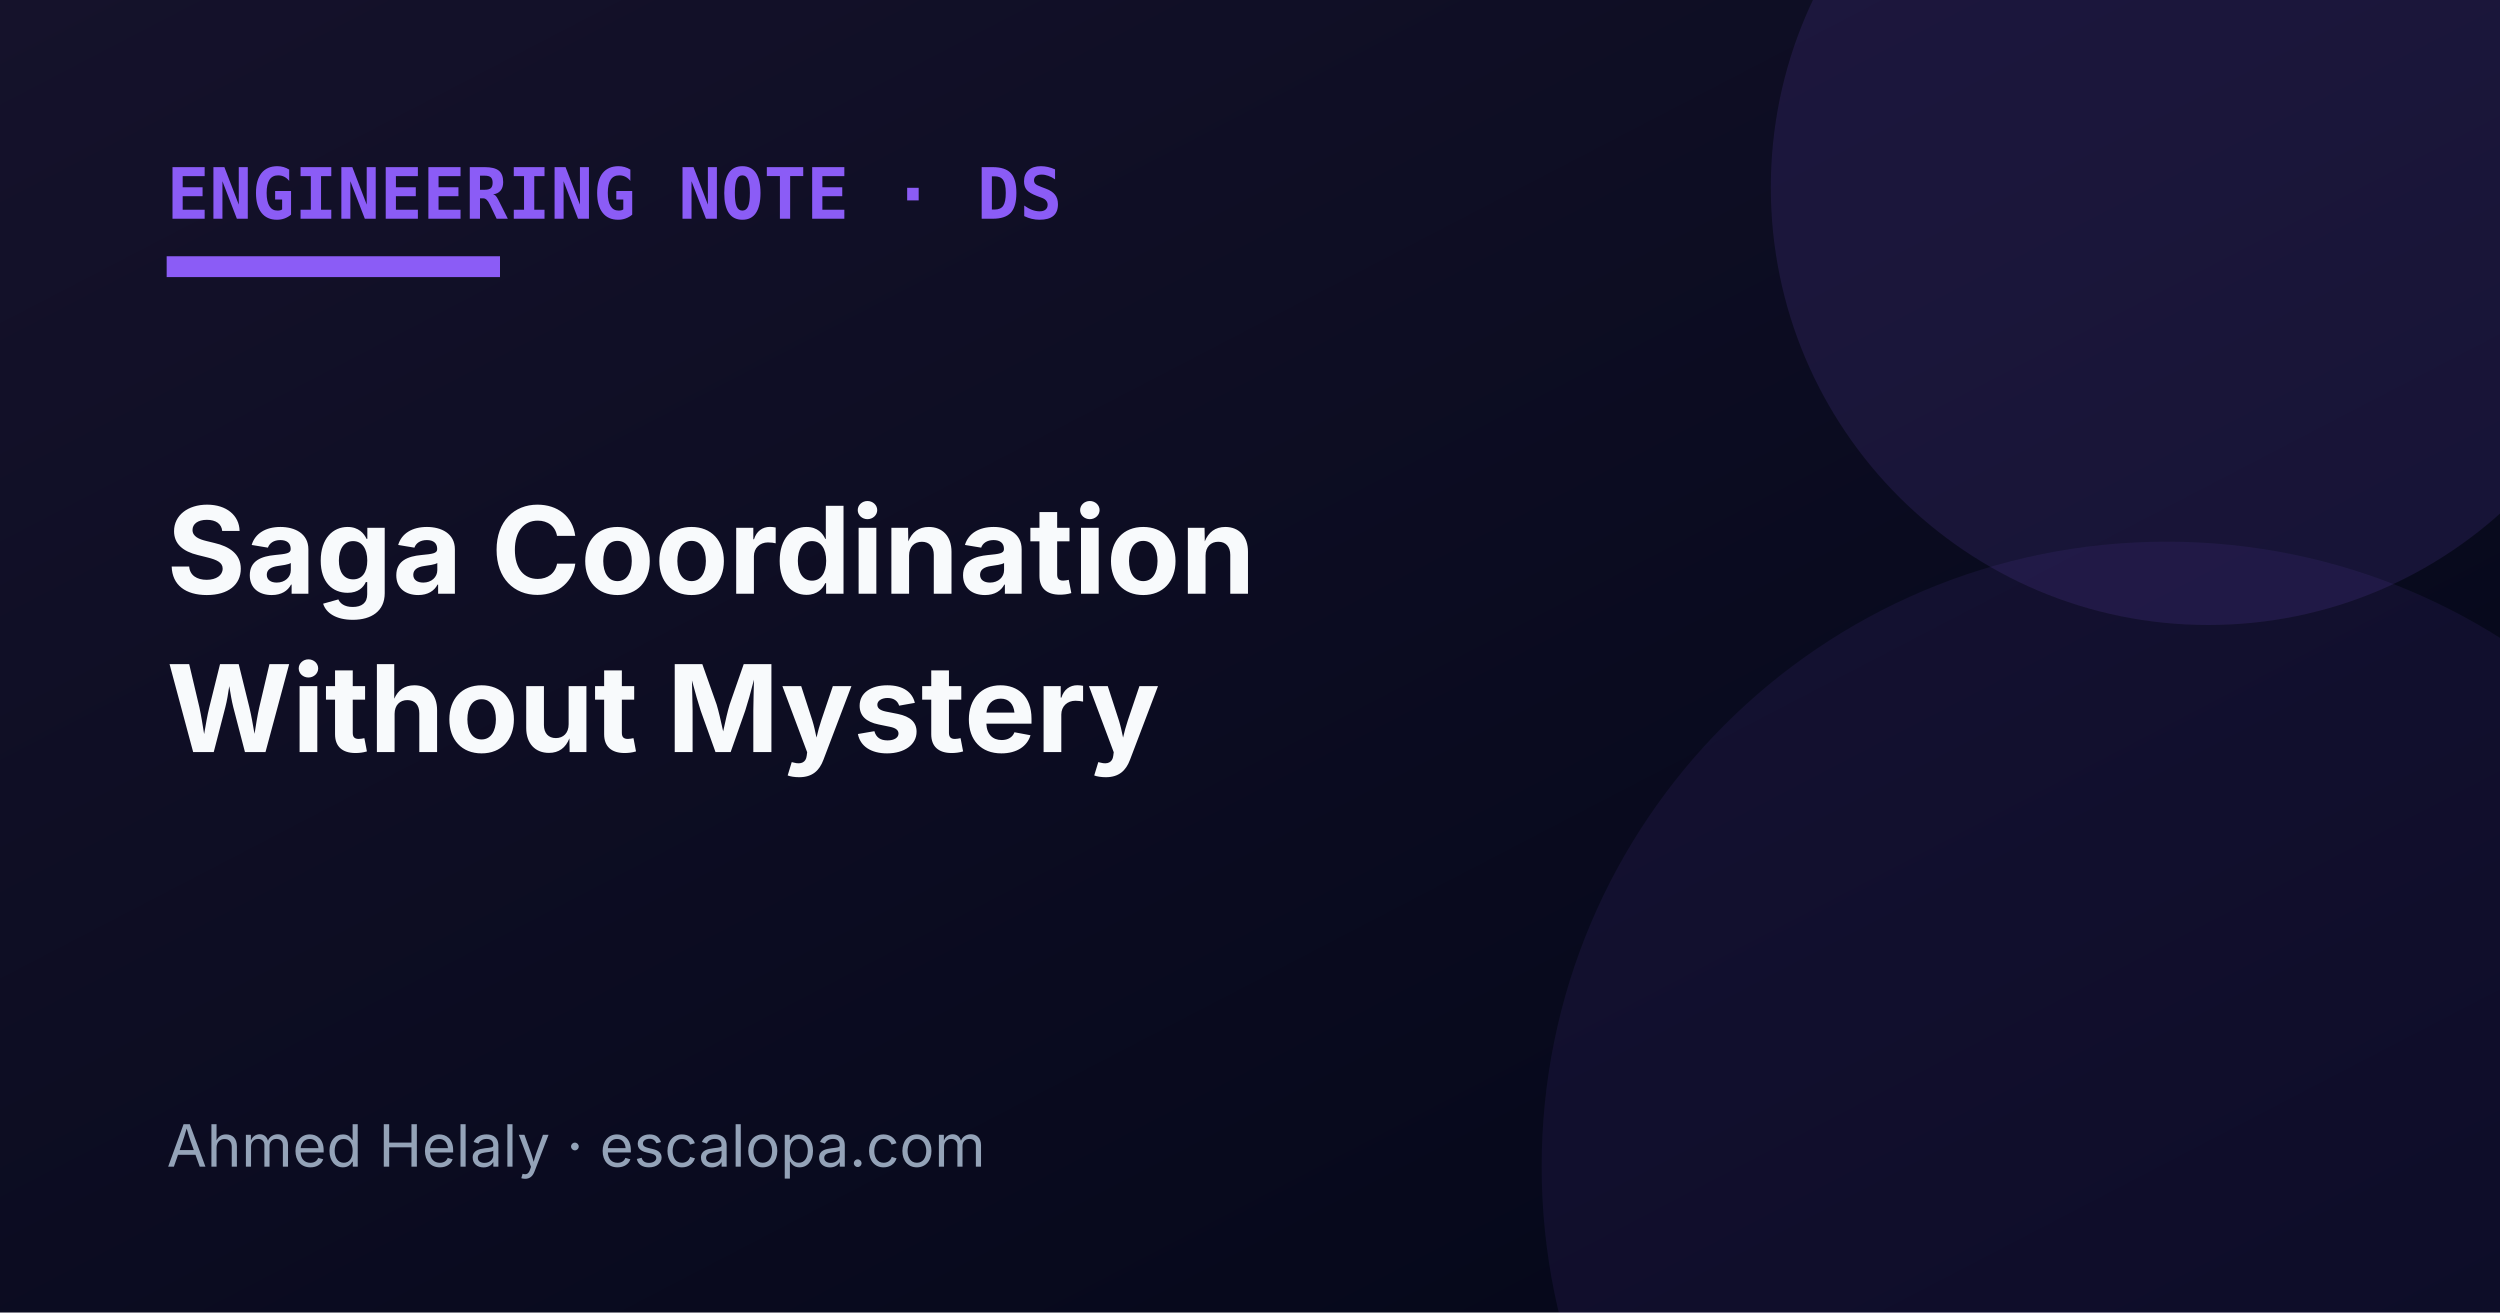
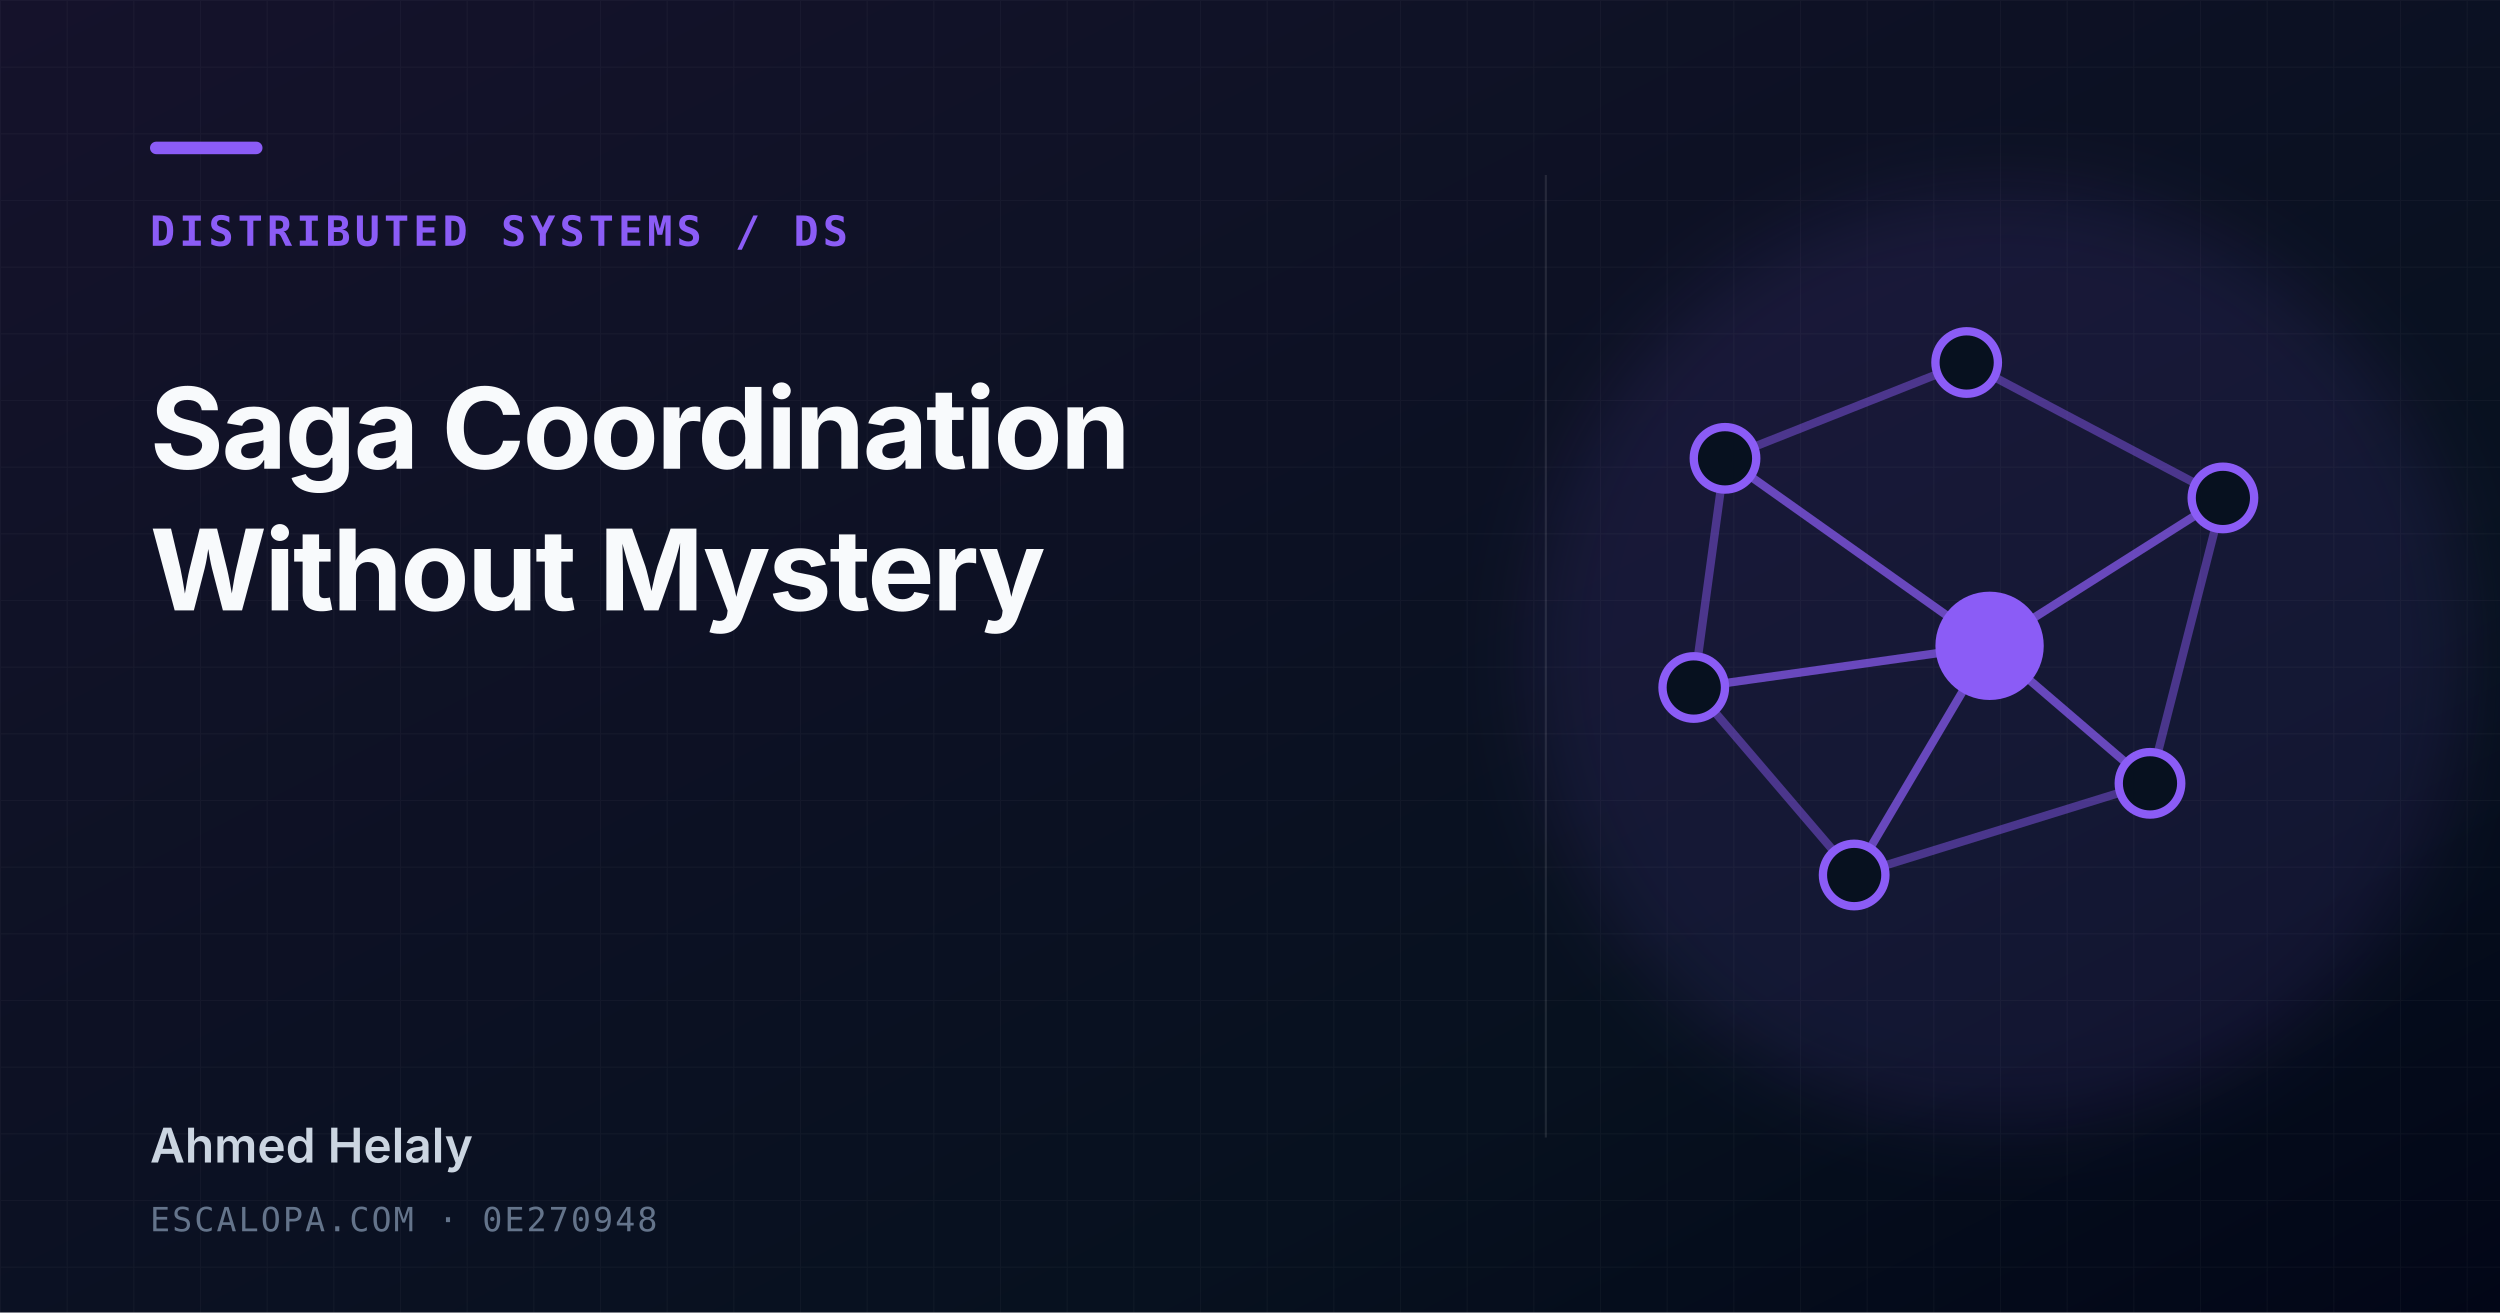
<svg xmlns="http://www.w3.org/2000/svg" width="1200" height="630" viewBox="0 0 1200 630" role="img" aria-label="Saga Coordination Without Mystery">
  <defs>
    <linearGradient id="g" x1="0" y1="0" x2="1" y2="1">
      <stop stop-color="#15122b" />
+       <stop offset=".72" stop-color="#07111f" />
      <stop offset="1" stop-color="#020617" />
    </linearGradient>
+     <pattern id="grid" width="32" height="32" patternUnits="userSpaceOnUse">
+       <path d="M32 0H0v32" fill="none" stroke="#fff" stroke-width="1" opacity=".035" />
+     </pattern>
+     <filter id="glow">
+       <feGaussianBlur stdDeviation="18" />
+     </filter>
  </defs>
  <rect width="1200" height="630" fill="url(#g)" />
-   <circle cx="1060" cy="90" r="210" fill="#8b5cf6" opacity=".12" />
-   <circle cx="1040" cy="560" r="300" fill="#8b5cf6" opacity=".08" />
-   <path d="M80 128h160" stroke="#8b5cf6" stroke-width="10" />
-   <text x="80" y="105" fill="#8b5cf6" font-family="ui-monospace,monospace" font-size="34" font-weight="700">ENGINEERING NOTE · DS</text>
-   <text x="80" y="285" fill="#f8fafc" font-family="Inter,Arial,sans-serif" font-size="58" font-weight="700">
-     <tspan x="80">Saga Coordination</tspan>
-     <tspan x="80" dy="76">Without Mystery</tspan>
+   <rect width="1200" height="630" fill="url(#grid)" />
+   <circle cx="960" cy="315" r="225" fill="#8b5cf6" opacity=".10" filter="url(#glow)" />
+   <path d="M742 84v462" stroke="#fff" stroke-width="1" opacity=".1" />
+   <rect x="72" y="68" width="54" height="6" rx="3" fill="#8b5cf6" />
+   <text x="72" y="118" fill="#8b5cf6" font-family="ui-monospace,SFMono-Regular,monospace" font-size="20" font-weight="700" letter-spacing="2">DISTRIBUTED SYSTEMS / DS</text>
+   <text x="72" y="225" fill="#f8fafc" font-family="Inter,Arial,sans-serif" font-size="54" font-weight="720" letter-spacing="-1">
+     <tspan x="72" dy="0">Saga Coordination</tspan>
+     <tspan x="72" dy="68">Without Mystery</tspan>
  </text>
-   <text x="80" y="560" fill="#94a3b8" font-family="Inter,Arial,sans-serif" font-size="28">Ahmed Helaly · escalopa.com</text>
+   <g fill="#07111f" stroke="#8b5cf6" stroke-width="4">
+     <path d="M828 220 944 174 1067 239 1032 376 890 420 813 330Z" fill="none" opacity=".45" />
+     <path d="M828 220 955 310 1067 239M955 310 1032 376M955 310 890 420M813 330 955 310" fill="none" opacity=".7" />
+     <circle cx="828" cy="220" r="15" />
+     <circle cx="944" cy="174" r="15" />
+     <circle cx="1067" cy="239" r="15" />
+     <circle cx="1032" cy="376" r="15" />
+     <circle cx="890" cy="420" r="15" />
+     <circle cx="813" cy="330" r="15" />
+     <circle cx="955" cy="310" r="24" fill="#8b5cf6" />
+   </g>
+   <text x="72" y="558" fill="#cbd5e1" font-family="Inter,Arial,sans-serif" font-size="23" font-weight="600">Ahmed Helaly</text>
+   <text x="72" y="591" fill="#64748b" font-family="ui-monospace,SFMono-Regular,monospace" font-size="16" letter-spacing="1">ESCALOPA.COM  ·  0E270948</text>
</svg>
